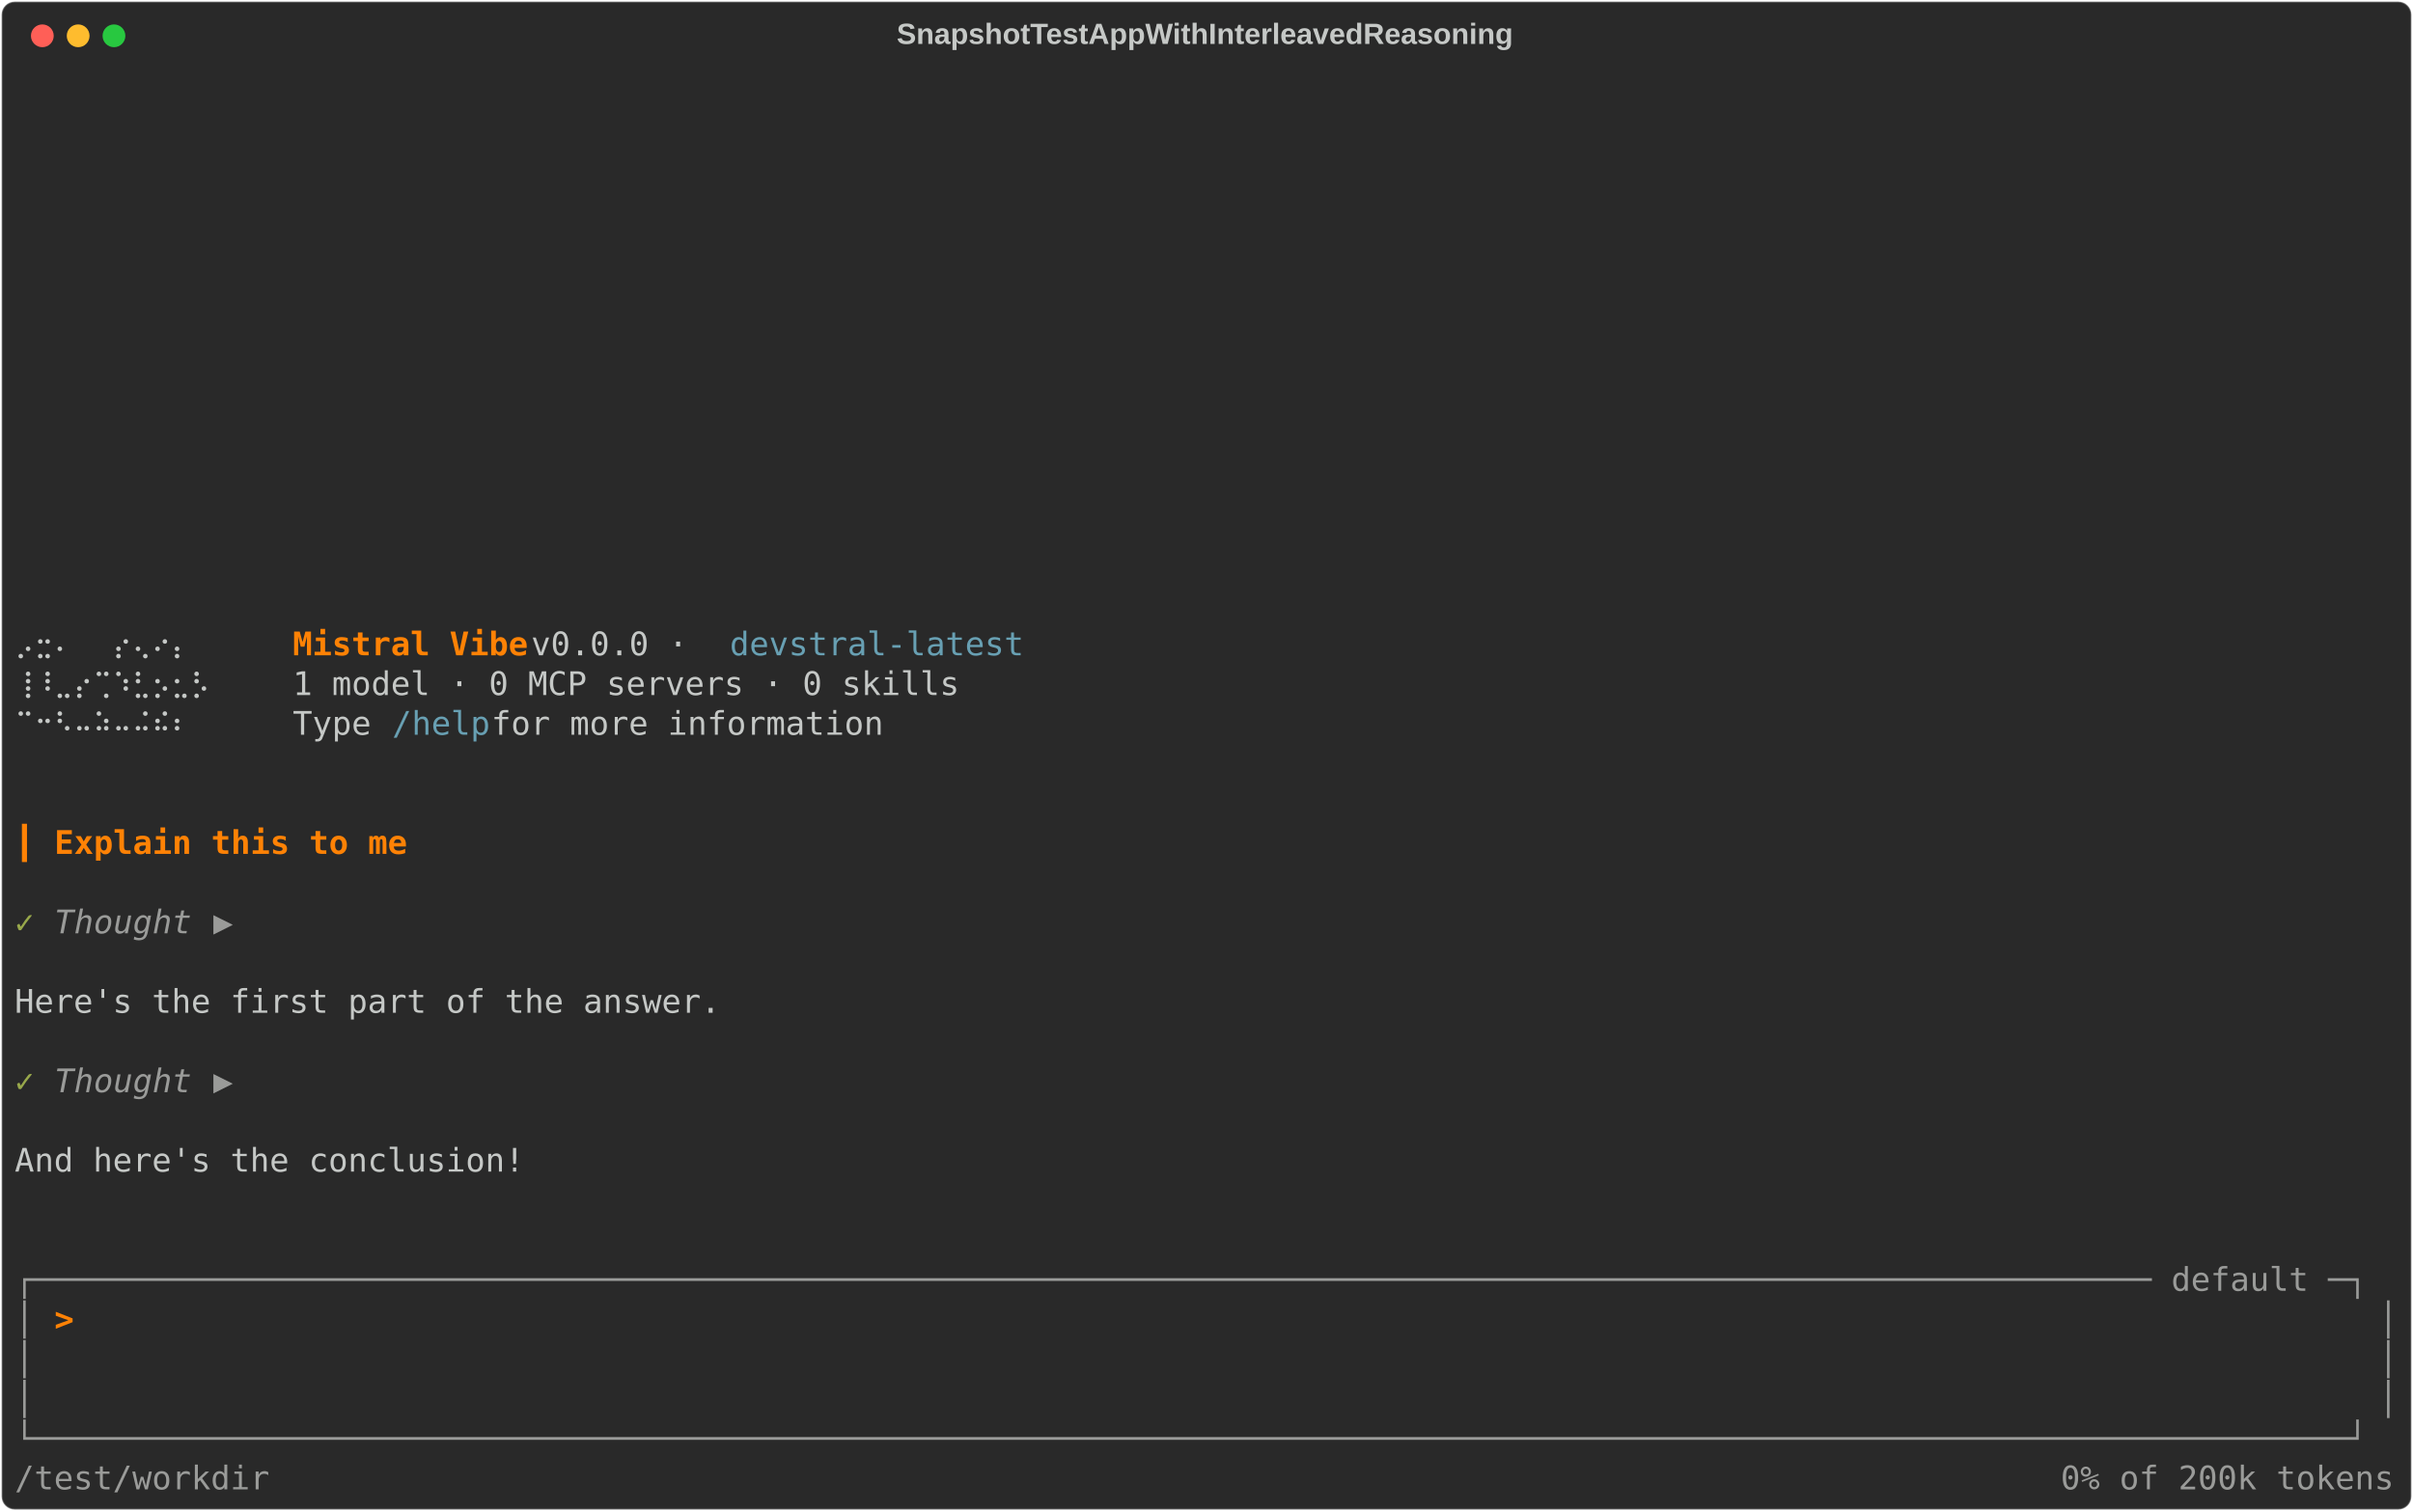
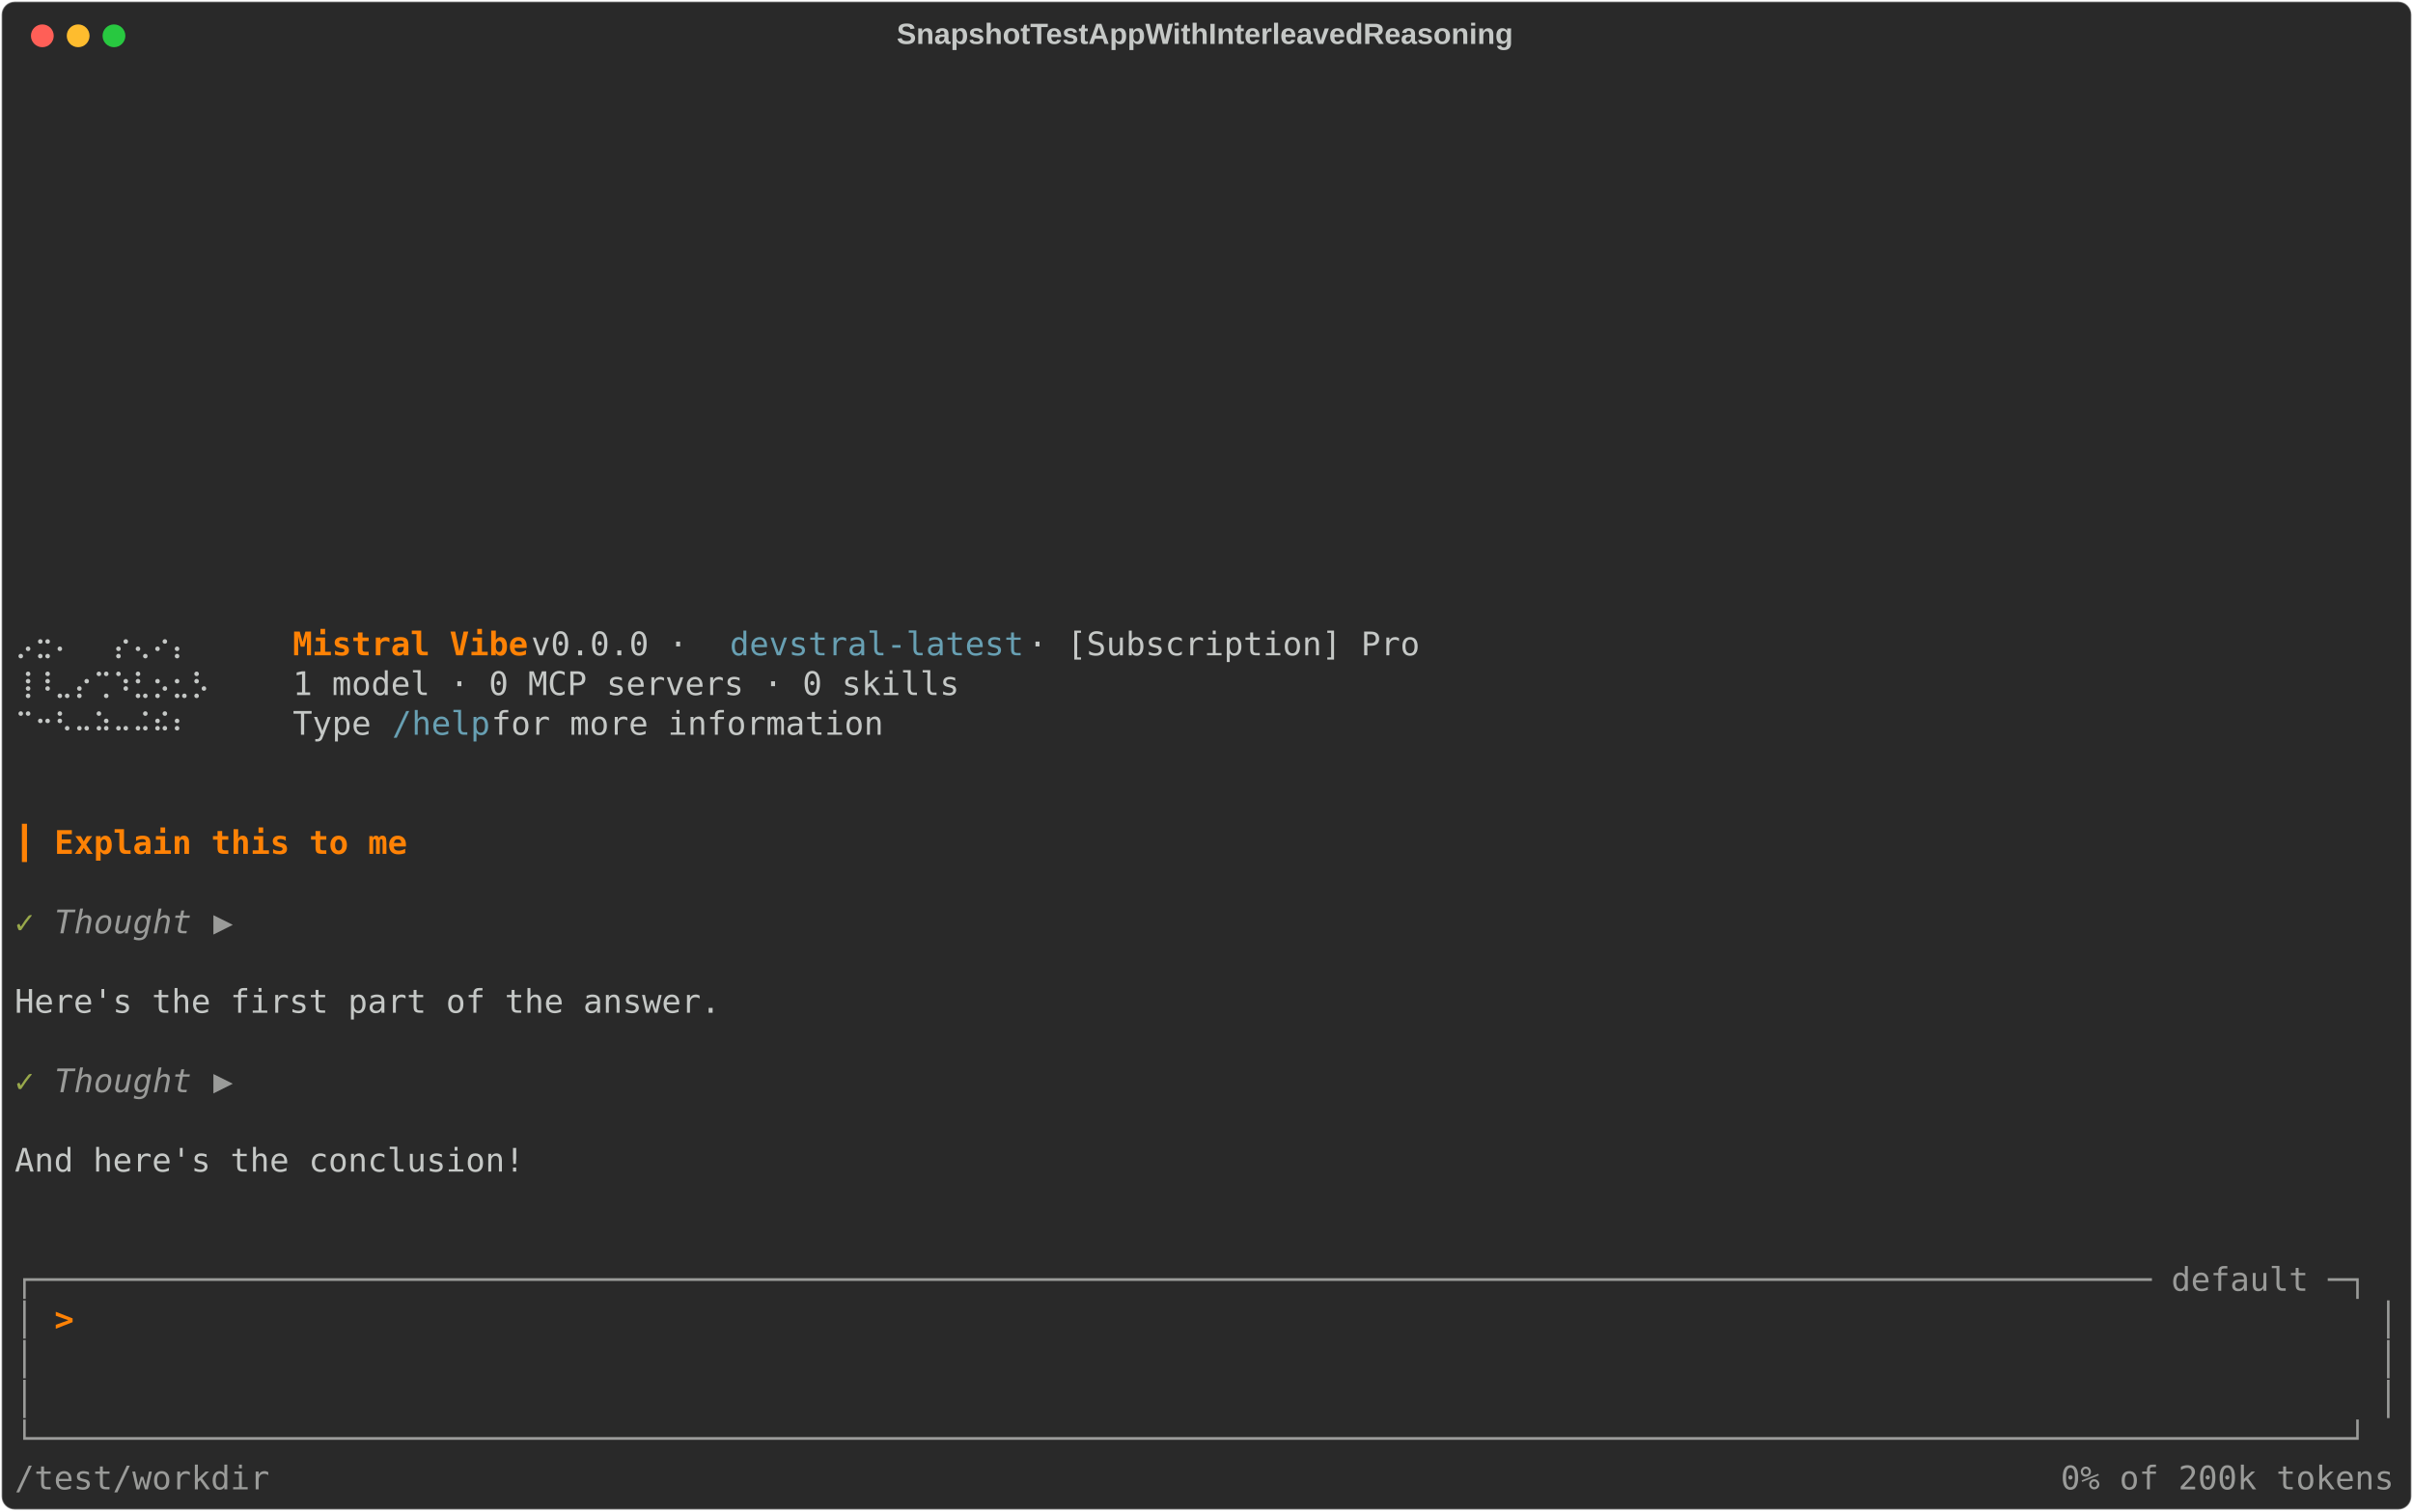
<svg xmlns="http://www.w3.org/2000/svg" class="rich-terminal" viewBox="0 0 1482 928.4">
  <style>

    @font-face {
        font-family: "Fira Code";
        src: local("FiraCode-Regular"),
                url("https://cdnjs.cloudflare.com/ajax/libs/firacode/6.2.0/woff2/FiraCode-Regular.woff2") format("woff2"),
                url("https://cdnjs.cloudflare.com/ajax/libs/firacode/6.2.0/woff/FiraCode-Regular.woff") format("woff");
        font-style: normal;
        font-weight: 400;
    }
    @font-face {
        font-family: "Fira Code";
        src: local("FiraCode-Bold"),
                url("https://cdnjs.cloudflare.com/ajax/libs/firacode/6.2.0/woff2/FiraCode-Bold.woff2") format("woff2"),
                url("https://cdnjs.cloudflare.com/ajax/libs/firacode/6.2.0/woff/FiraCode-Bold.woff") format("woff");
        font-style: bold;
        font-weight: 700;
    }

    .terminal-matrix {
        font-family: Fira Code, monospace;
        font-size: 20px;
        line-height: 24.4px;
        font-variant-east-asian: full-width;
    }

    .terminal-title {
        font-size: 18px;
        font-weight: bold;
        font-family: arial;
    }

    .terminal-r1 { fill: #c5c8c6 }
.terminal-r2 { fill: #ff8205;font-weight: bold }
.terminal-r3 { fill: #68a0b3 }
.terminal-r4 { fill: #ff8205 }
.terminal-r5 { fill: #98a84b }
.terminal-r6 { fill: #9a9b99;font-style: italic; }
.terminal-r7 { fill: #9a9b99 }
    </style>
  <defs>
    <clipPath id="terminal-clip-terminal">
      <rect x="0" y="0" width="1463.0" height="877.4" />
    </clipPath>
    <clipPath id="terminal-line-0">
      <rect x="0" y="1.5" width="1464" height="24.65" />
    </clipPath>
    <clipPath id="terminal-line-1">
      <rect x="0" y="25.9" width="1464" height="24.65" />
    </clipPath>
    <clipPath id="terminal-line-2">
      <rect x="0" y="50.3" width="1464" height="24.65" />
    </clipPath>
    <clipPath id="terminal-line-3">
      <rect x="0" y="74.7" width="1464" height="24.65" />
    </clipPath>
    <clipPath id="terminal-line-4">
      <rect x="0" y="99.1" width="1464" height="24.65" />
    </clipPath>
    <clipPath id="terminal-line-5">
      <rect x="0" y="123.5" width="1464" height="24.65" />
    </clipPath>
    <clipPath id="terminal-line-6">
      <rect x="0" y="147.9" width="1464" height="24.65" />
    </clipPath>
    <clipPath id="terminal-line-7">
      <rect x="0" y="172.3" width="1464" height="24.65" />
    </clipPath>
    <clipPath id="terminal-line-8">
      <rect x="0" y="196.7" width="1464" height="24.65" />
    </clipPath>
    <clipPath id="terminal-line-9">
      <rect x="0" y="221.1" width="1464" height="24.65" />
    </clipPath>
    <clipPath id="terminal-line-10">
      <rect x="0" y="245.5" width="1464" height="24.65" />
    </clipPath>
    <clipPath id="terminal-line-11">
      <rect x="0" y="269.9" width="1464" height="24.65" />
    </clipPath>
    <clipPath id="terminal-line-12">
      <rect x="0" y="294.3" width="1464" height="24.65" />
    </clipPath>
    <clipPath id="terminal-line-13">
      <rect x="0" y="318.7" width="1464" height="24.65" />
    </clipPath>
    <clipPath id="terminal-line-14">
      <rect x="0" y="343.1" width="1464" height="24.65" />
    </clipPath>
    <clipPath id="terminal-line-15">
      <rect x="0" y="367.5" width="1464" height="24.65" />
    </clipPath>
    <clipPath id="terminal-line-16">
      <rect x="0" y="391.9" width="1464" height="24.65" />
    </clipPath>
    <clipPath id="terminal-line-17">
      <rect x="0" y="416.3" width="1464" height="24.65" />
    </clipPath>
    <clipPath id="terminal-line-18">
      <rect x="0" y="440.7" width="1464" height="24.65" />
    </clipPath>
    <clipPath id="terminal-line-19">
      <rect x="0" y="465.1" width="1464" height="24.65" />
    </clipPath>
    <clipPath id="terminal-line-20">
      <rect x="0" y="489.5" width="1464" height="24.65" />
    </clipPath>
    <clipPath id="terminal-line-21">
      <rect x="0" y="513.9" width="1464" height="24.65" />
    </clipPath>
    <clipPath id="terminal-line-22">
      <rect x="0" y="538.3" width="1464" height="24.65" />
    </clipPath>
    <clipPath id="terminal-line-23">
      <rect x="0" y="562.7" width="1464" height="24.65" />
    </clipPath>
    <clipPath id="terminal-line-24">
      <rect x="0" y="587.1" width="1464" height="24.65" />
    </clipPath>
    <clipPath id="terminal-line-25">
      <rect x="0" y="611.5" width="1464" height="24.65" />
    </clipPath>
    <clipPath id="terminal-line-26">
      <rect x="0" y="635.9" width="1464" height="24.65" />
    </clipPath>
    <clipPath id="terminal-line-27">
      <rect x="0" y="660.3" width="1464" height="24.65" />
    </clipPath>
    <clipPath id="terminal-line-28">
      <rect x="0" y="684.7" width="1464" height="24.65" />
    </clipPath>
    <clipPath id="terminal-line-29">
      <rect x="0" y="709.1" width="1464" height="24.65" />
    </clipPath>
    <clipPath id="terminal-line-30">
      <rect x="0" y="733.5" width="1464" height="24.65" />
    </clipPath>
    <clipPath id="terminal-line-31">
      <rect x="0" y="757.9" width="1464" height="24.65" />
    </clipPath>
    <clipPath id="terminal-line-32">
      <rect x="0" y="782.3" width="1464" height="24.65" />
    </clipPath>
    <clipPath id="terminal-line-33">
      <rect x="0" y="806.7" width="1464" height="24.65" />
    </clipPath>
    <clipPath id="terminal-line-34">
      <rect x="0" y="831.1" width="1464" height="24.65" />
    </clipPath>
  </defs>
  <rect fill="#292929" stroke="rgba(255,255,255,0.35)" stroke-width="1" x="1" y="1" width="1480" height="926.4" rx="8" />
  <text class="terminal-title" fill="#c5c8c6" text-anchor="middle" x="740" y="27">SnapshotTestAppWithInterleavedReasoning</text>
  <g transform="translate(26,22)">
    <circle cx="0" cy="0" r="7" fill="#ff5f57" />
    <circle cx="22" cy="0" r="7" fill="#febc2e" />
    <circle cx="44" cy="0" r="7" fill="#28c840" />
  </g>
  <g transform="translate(9, 41)" clip-path="url(#terminal-clip-terminal)">
    <g class="terminal-matrix">
      <text class="terminal-r1" x="1464" y="20" textLength="12.2" clip-path="url(#terminal-line-0)">
</text>
      <text class="terminal-r1" x="1464" y="44.4" textLength="12.2" clip-path="url(#terminal-line-1)">
</text>
      <text class="terminal-r1" x="1464" y="68.8" textLength="12.2" clip-path="url(#terminal-line-2)">
</text>
      <text class="terminal-r1" x="1464" y="93.2" textLength="12.2" clip-path="url(#terminal-line-3)">
</text>
      <text class="terminal-r1" x="1464" y="117.6" textLength="12.2" clip-path="url(#terminal-line-4)">
</text>
      <text class="terminal-r1" x="1464" y="142" textLength="12.2" clip-path="url(#terminal-line-5)">
</text>
      <text class="terminal-r1" x="1464" y="166.4" textLength="12.2" clip-path="url(#terminal-line-6)">
</text>
      <text class="terminal-r1" x="1464" y="190.8" textLength="12.2" clip-path="url(#terminal-line-7)">
</text>
      <text class="terminal-r1" x="1464" y="215.2" textLength="12.2" clip-path="url(#terminal-line-8)">
</text>
      <text class="terminal-r1" x="1464" y="239.6" textLength="12.2" clip-path="url(#terminal-line-9)">
</text>
      <text class="terminal-r1" x="1464" y="264" textLength="12.2" clip-path="url(#terminal-line-10)">
</text>
      <text class="terminal-r1" x="1464" y="288.4" textLength="12.2" clip-path="url(#terminal-line-11)">
</text>
      <text class="terminal-r1" x="1464" y="312.8" textLength="12.2" clip-path="url(#terminal-line-12)">
</text>
      <text class="terminal-r1" x="1464" y="337.2" textLength="12.2" clip-path="url(#terminal-line-13)">
</text>
      <text class="terminal-r1" x="0" y="361.6" textLength="134.2" clip-path="url(#terminal-line-14)">  ⡠⣒⠄  ⡔⢄⠔⡄</text>
      <text class="terminal-r2" x="170.8" y="361.6" textLength="146.4" clip-path="url(#terminal-line-14)">Mistral Vibe</text>
      <text class="terminal-r1" x="317.2" y="361.6" textLength="122" clip-path="url(#terminal-line-14)"> v0.0.0 · </text>
      <text class="terminal-r3" x="439.2" y="361.6" textLength="183" clip-path="url(#terminal-line-14)">devstral-latest</text>
+       <text class="terminal-r1" x="622.2" y="361.6" textLength="256.2" clip-path="url(#terminal-line-14)"> · [Subscription] Pro</text>
      <text class="terminal-r1" x="1464" y="361.6" textLength="12.2" clip-path="url(#terminal-line-14)">
</text>
      <text class="terminal-r1" x="0" y="386" textLength="134.2" clip-path="url(#terminal-line-15)"> ⢸⠸⣀⡔⢉⠱⣃⡢⣂⡣</text>
      <text class="terminal-r1" x="170.8" y="386" textLength="414.8" clip-path="url(#terminal-line-15)">1 model · 0 MCP servers · 0 skills</text>
      <text class="terminal-r1" x="1464" y="386" textLength="12.2" clip-path="url(#terminal-line-15)">
</text>
      <text class="terminal-r1" x="0" y="410.4" textLength="134.2" clip-path="url(#terminal-line-16)">  ⠉⠒⠣⠤⠵⠤⠬⠮⠆</text>
      <text class="terminal-r1" x="170.8" y="410.4" textLength="61" clip-path="url(#terminal-line-16)">Type </text>
      <text class="terminal-r3" x="231.8" y="410.4" textLength="61" clip-path="url(#terminal-line-16)">/help</text>
      <text class="terminal-r1" x="292.8" y="410.4" textLength="256.2" clip-path="url(#terminal-line-16)"> for more information</text>
      <text class="terminal-r1" x="1464" y="410.4" textLength="12.2" clip-path="url(#terminal-line-16)">
</text>
      <text class="terminal-r1" x="1464" y="434.8" textLength="12.2" clip-path="url(#terminal-line-17)">
</text>
      <text class="terminal-r1" x="1464" y="459.2" textLength="12.2" clip-path="url(#terminal-line-18)">
</text>
      <text class="terminal-r4" x="0" y="483.6" textLength="12.2" clip-path="url(#terminal-line-19)">┃</text>
      <text class="terminal-r2" x="24.4" y="483.6" textLength="219.6" clip-path="url(#terminal-line-19)">Explain this to me</text>
      <text class="terminal-r1" x="1464" y="483.6" textLength="12.2" clip-path="url(#terminal-line-19)">
</text>
      <text class="terminal-r1" x="1464" y="508" textLength="12.2" clip-path="url(#terminal-line-20)">
</text>
      <text class="terminal-r5" x="0" y="532.4" textLength="12.2" clip-path="url(#terminal-line-21)">✓</text>
      <text class="terminal-r6" x="24.4" y="532.4" textLength="85.4" clip-path="url(#terminal-line-21)">Thought</text>
      <text class="terminal-r6" x="122" y="532.4" textLength="12.2" clip-path="url(#terminal-line-21)">▶</text>
      <text class="terminal-r1" x="1464" y="532.4" textLength="12.2" clip-path="url(#terminal-line-21)">
</text>
      <text class="terminal-r1" x="1464" y="556.8" textLength="12.2" clip-path="url(#terminal-line-22)">
</text>
      <text class="terminal-r1" x="0" y="581.2" textLength="439.2" clip-path="url(#terminal-line-23)">Here's the first part of the answer.</text>
      <text class="terminal-r1" x="1464" y="581.2" textLength="12.2" clip-path="url(#terminal-line-23)">
</text>
      <text class="terminal-r1" x="1464" y="605.6" textLength="12.2" clip-path="url(#terminal-line-24)">
</text>
      <text class="terminal-r5" x="0" y="630" textLength="12.2" clip-path="url(#terminal-line-25)">✓</text>
      <text class="terminal-r6" x="24.4" y="630" textLength="85.4" clip-path="url(#terminal-line-25)">Thought</text>
      <text class="terminal-r6" x="122" y="630" textLength="12.2" clip-path="url(#terminal-line-25)">▶</text>
      <text class="terminal-r1" x="1464" y="630" textLength="12.2" clip-path="url(#terminal-line-25)">
</text>
      <text class="terminal-r1" x="1464" y="654.4" textLength="12.2" clip-path="url(#terminal-line-26)">
</text>
      <text class="terminal-r1" x="0" y="678.8" textLength="317.2" clip-path="url(#terminal-line-27)">And here's the conclusion!</text>
      <text class="terminal-r1" x="1464" y="678.8" textLength="12.2" clip-path="url(#terminal-line-27)">
</text>
      <text class="terminal-r1" x="1464" y="703.2" textLength="12.2" clip-path="url(#terminal-line-28)">
</text>
      <text class="terminal-r1" x="1464" y="727.6" textLength="12.2" clip-path="url(#terminal-line-29)">
</text>
      <text class="terminal-r7" x="0" y="752" textLength="1464" clip-path="url(#terminal-line-30)">┌──────────────────────────────────────────────────────────────────────────────────────────────────────────── default ─┐</text>
      <text class="terminal-r1" x="1464" y="752" textLength="12.2" clip-path="url(#terminal-line-30)">
</text>
      <text class="terminal-r7" x="0" y="776.4" textLength="12.2" clip-path="url(#terminal-line-31)">│</text>
      <text class="terminal-r2" x="24.4" y="776.4" textLength="12.2" clip-path="url(#terminal-line-31)">&gt;</text>
      <text class="terminal-r7" x="1451.8" y="776.4" textLength="12.2" clip-path="url(#terminal-line-31)">│</text>
      <text class="terminal-r1" x="1464" y="776.4" textLength="12.2" clip-path="url(#terminal-line-31)">
</text>
      <text class="terminal-r7" x="0" y="800.8" textLength="12.2" clip-path="url(#terminal-line-32)">│</text>
      <text class="terminal-r7" x="1451.8" y="800.8" textLength="12.2" clip-path="url(#terminal-line-32)">│</text>
      <text class="terminal-r1" x="1464" y="800.8" textLength="12.2" clip-path="url(#terminal-line-32)">
</text>
      <text class="terminal-r7" x="0" y="825.2" textLength="12.2" clip-path="url(#terminal-line-33)">│</text>
      <text class="terminal-r7" x="1451.8" y="825.2" textLength="12.2" clip-path="url(#terminal-line-33)">│</text>
      <text class="terminal-r1" x="1464" y="825.2" textLength="12.2" clip-path="url(#terminal-line-33)">
</text>
      <text class="terminal-r7" x="0" y="849.6" textLength="1464" clip-path="url(#terminal-line-34)">└──────────────────────────────────────────────────────────────────────────────────────────────────────────────────────┘</text>
      <text class="terminal-r1" x="1464" y="849.6" textLength="12.2" clip-path="url(#terminal-line-34)">
</text>
      <text class="terminal-r7" x="0" y="874" textLength="158.6" clip-path="url(#terminal-line-35)">/test/workdir</text>
      <text class="terminal-r7" x="1256.6" y="874" textLength="207.4" clip-path="url(#terminal-line-35)">0% of 200k tokens</text>
    </g>
  </g>
</svg>
